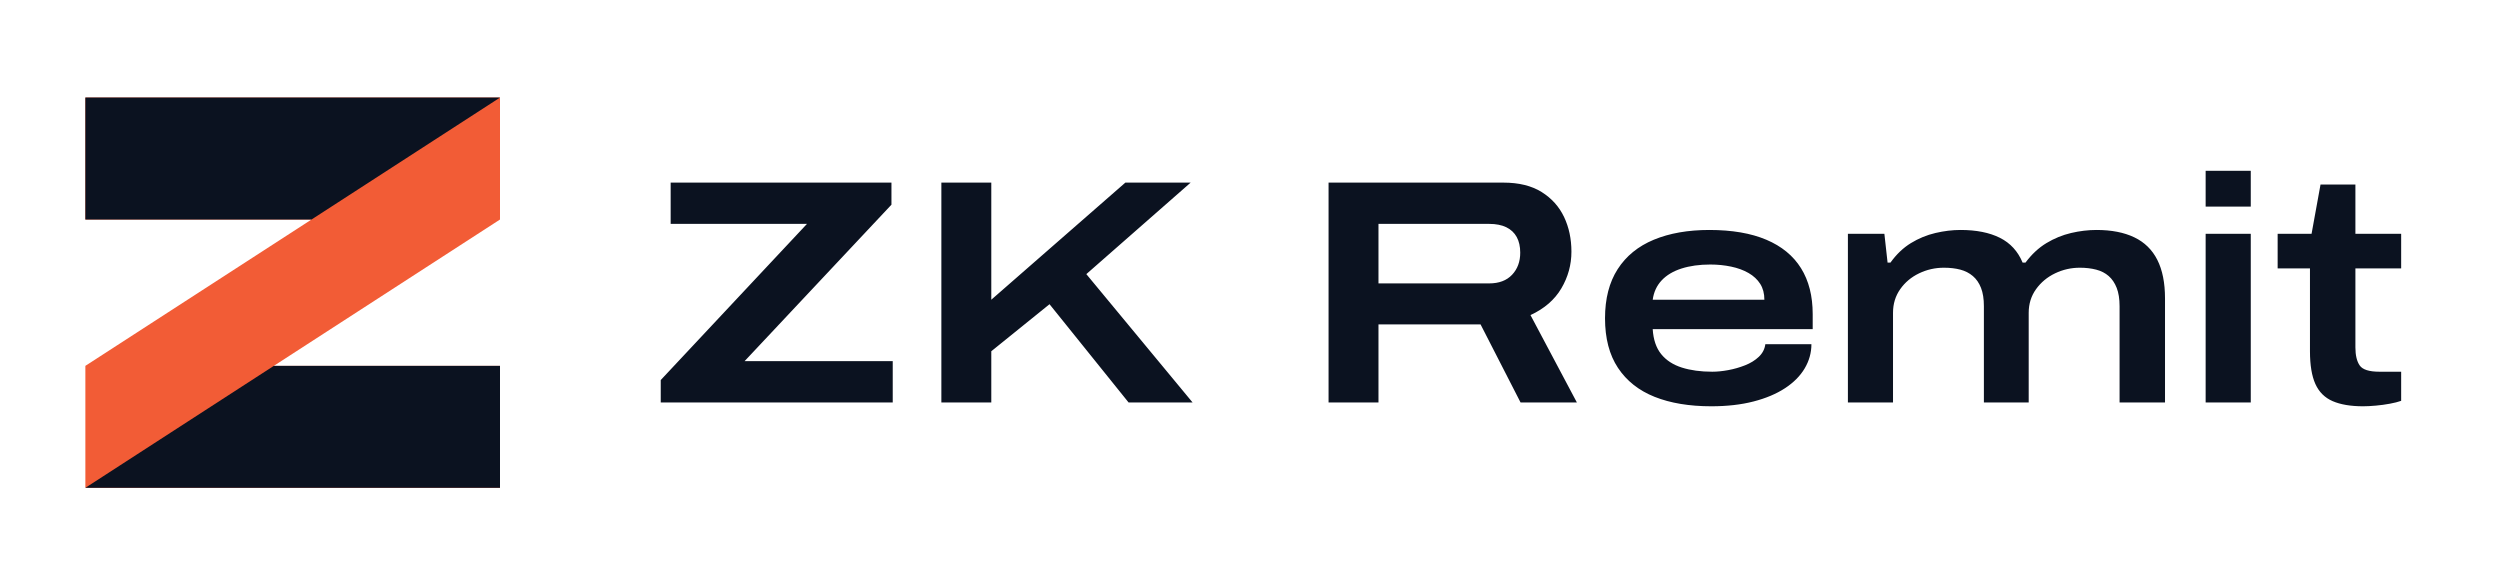
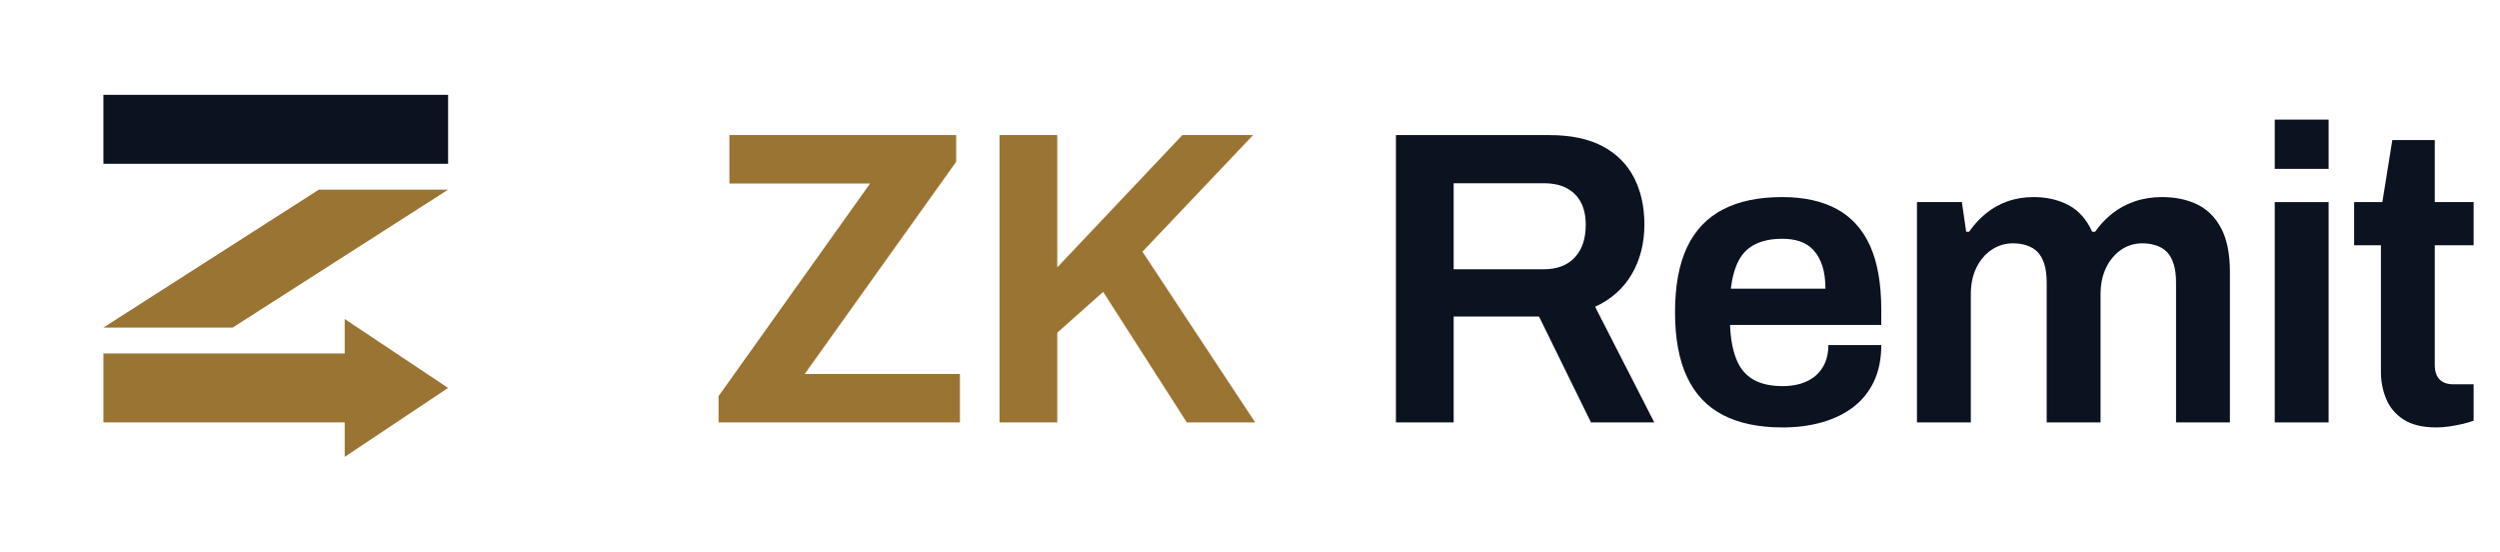
- <svg xmlns="http://www.w3.org/2000/svg" viewBox="0 0 205.0 48" role="img" aria-label="ZK Remit">
-   <path fill="#F25C36" d="M7 8H41V18L22.455 30H41V40H7V30L25.545 18H7Z" />
-   <path fill="#0B1220" d="M7 8H41L25.545 18H7Z" />
-   <path fill="#0B1220" d="M22.455 30H41V40H7Z" />
-   <path fill="#0B1220" transform="translate(53 33.00)" d="M1.181 0.0V-1.837L13.172 -14.641H1.994V-18.026H20.099V-16.216L8.055 -3.385H20.204V0.0Z M24.192 0.0V-18.026H28.286V-8.423L39.28 -18.026H44.633L36.079 -10.522L44.79 0.0H39.542L33.061 -8.055L28.286 -4.198V0.0Z  M55.942 0.0V-18.026H70.268Q72.184 -18.026 73.417 -17.252Q74.65 -16.478 75.254 -15.206Q75.857 -13.933 75.857 -12.359Q75.857 -10.758 75.031 -9.354Q74.204 -7.95 72.499 -7.163L76.303 0.0H71.685L68.405 -6.402H60.035V0.0ZM60.035 -9.761H69.114Q70.321 -9.761 70.99 -10.469Q71.659 -11.178 71.659 -12.28Q71.659 -13.041 71.37 -13.566Q71.082 -14.09 70.517 -14.366Q69.953 -14.641 69.114 -14.641H60.035Z M87.324 0.315Q84.621 0.315 82.679 -0.459Q80.738 -1.233 79.675 -2.834Q78.612 -4.434 78.612 -6.901Q78.612 -9.315 79.649 -10.929Q80.685 -12.542 82.614 -13.343Q84.542 -14.143 87.166 -14.143Q89.948 -14.143 91.837 -13.343Q93.726 -12.542 94.684 -11.007Q95.641 -9.472 95.641 -7.242V-6.009H82.522Q82.601 -4.723 83.217 -3.962Q83.834 -3.201 84.91 -2.86Q85.985 -2.519 87.402 -2.519Q88.006 -2.519 88.714 -2.65Q89.423 -2.781 90.092 -3.044Q90.761 -3.306 91.22 -3.739Q91.679 -4.172 91.758 -4.776H95.536Q95.536 -3.726 94.985 -2.794Q94.434 -1.863 93.372 -1.168Q92.309 -0.472 90.787 -0.079Q89.265 0.315 87.324 0.315ZM82.522 -8.423H91.679Q91.679 -9.184 91.338 -9.722Q90.997 -10.259 90.38 -10.614Q89.764 -10.968 88.95 -11.138Q88.137 -11.309 87.245 -11.309Q85.907 -11.309 84.883 -10.981Q83.86 -10.653 83.257 -10.01Q82.653 -9.367 82.522 -8.423Z M98.528 0.0V-13.828H101.519L101.781 -11.466H102.017Q102.752 -12.49 103.697 -13.067Q104.641 -13.644 105.704 -13.894Q106.767 -14.143 107.764 -14.143Q109.706 -14.143 110.991 -13.5Q112.277 -12.857 112.854 -11.466H113.09Q113.851 -12.49 114.809 -13.067Q115.767 -13.644 116.829 -13.894Q117.892 -14.143 118.915 -14.143Q120.752 -14.143 122.012 -13.539Q123.271 -12.936 123.901 -11.69Q124.531 -10.443 124.531 -8.528V0.0H120.805V-7.898Q120.805 -8.79 120.569 -9.394Q120.332 -9.997 119.913 -10.364Q119.493 -10.732 118.889 -10.889Q118.286 -11.047 117.551 -11.047Q116.475 -11.047 115.517 -10.587Q114.56 -10.128 113.956 -9.289Q113.353 -8.449 113.353 -7.347V0.0H109.679V-7.898Q109.679 -8.79 109.443 -9.394Q109.207 -9.997 108.774 -10.364Q108.341 -10.732 107.751 -10.889Q107.16 -11.047 106.399 -11.047Q105.324 -11.047 104.366 -10.587Q103.408 -10.128 102.818 -9.289Q102.227 -8.449 102.227 -7.347V0.0Z M127.863 -16.058V-18.997H131.563V-16.058ZM127.863 0.0V-13.828H131.563V0.0Z M140.773 0.315Q139.251 0.315 138.28 -0.105Q137.309 -0.525 136.863 -1.509Q136.417 -2.493 136.417 -4.198V-10.994H133.767V-13.828H136.548L137.283 -17.869H140.143V-13.828H143.895V-10.994H140.143V-4.513Q140.143 -3.542 140.497 -3.031Q140.851 -2.519 142.111 -2.519H143.895V-0.131Q143.528 0.0 142.964 0.105Q142.399 0.21 141.809 0.262Q141.219 0.315 140.773 0.315Z" />
+ <svg xmlns="http://www.w3.org/2000/svg" viewBox="0 0 290 64" role="img" aria-label="ZK Remit">
+   <path fill="#0B1220" d="M12 11H52V19.0H12Z" />
+   <path fill="#9A7433" d="M37 22.0H52L27 38.0H12Z M12 41H40V37L52 45L40 53V49.0H12Z" />
+   <g fill="#9A7433" transform="translate(82 49)">
+     <path transform="translate(0.00 0) scale(0.04857143 -0.04857143)" d="M28.565 0V62.783L390.477 570.477H54.391V686.174H596.263V622.478L234.35 115.697H605.176V0Z" />
+     <path transform="translate(30.31 0) scale(0.04857143 -0.04857143)" d="M75.826 0V686.174H213.741V370.261L512.609 686.174H681.611L417.264 407.739L686.611 0H523.305L323.437 311.781L213.741 214.303V0Z" />
+   </g>
+   <g fill="#0B1220" transform="translate(158.31 49)">
+     <path transform="translate(0.00 0) scale(0.04857143 -0.04857143)" d="M75.826 0V686.174H442.914Q519.001 686.174 569.132 659.739Q619.262 633.304 644.349 585.13Q669.436 536.956 669.436 472.565Q669.436 405.652 639.349 354.152Q609.262 302.652 551.697 276.217L693.088 0H541.869L417.695 252.913H213.741V0ZM213.741 365.74H429Q476.913 365.74 503.13 394Q529.347 422.261 529.347 471.782Q529.347 503.739 517.695 525.673Q506.043 547.608 483.826 559.391Q461.609 571.173 429 571.173H213.741Z" />
+     <path transform="translate(34.19 0) scale(0.04857143 -0.04857143)" d="M295.697 -12Q210.74 -12 153.566 17.5Q96.392 47 67.565 108.0Q38.739 169 38.739 263.087Q38.739 357.913 67.522 418.457Q96.305 479 153.218 508.587Q210.131 538.174 294.653 538.174Q372.305 538.174 425.11 509.587Q477.915 481 504.698 421.826Q531.48 362.652 531.48 268.565V232.739H170.175Q172.001 184.87 184.784 152.022Q197.566 119.174 224.719 102.935Q251.871 86.696 296.262 86.696Q319.61 86.696 339.479 92.696Q359.349 98.696 374.044 111.022Q388.74 123.348 396.936 141.913Q405.131 160.479 405.131 184.696H531.48Q531.48 134.957 513.937 97.87Q496.393 60.783 464.502 36.565Q432.611 12.348 389.61 0.174Q346.61 -12 295.697 -12ZM172.088 319.435H398.044Q398.044 351.391 390.675 373.826Q383.305 396.26 369.979 410.956Q356.653 425.652 337.87 432.108Q319.088 438.565 295.349 438.565Q256.871 438.565 230.762 425.739Q204.653 412.913 190.827 386.565Q177.001 360.217 172.088 319.435Z" />
+     <path transform="translate(61.01 0) scale(0.04857143 -0.04857143)" d="M64.565 0V526.174H171.871L182.132 455.391H189.132Q206.305 479.913 228.827 498.587Q251.349 517.261 280.284 527.717Q309.219 538.174 343.306 538.174Q390.611 538.174 426.958 518.783Q463.306 499.391 483.219 455.391H490.219Q507.393 479.913 530.785 498.587Q554.176 517.261 584.437 527.717Q614.698 538.174 649.611 538.174Q697.829 538.174 734.177 520.609Q770.524 503.043 791.394 463.608Q812.263 424.174 812.263 359.347V0H683.566V334.434Q683.566 360.565 677.74 378.63Q671.914 396.695 661.632 407.151Q651.349 417.608 636.154 422.651Q620.958 427.695 603.219 427.695Q574.654 427.695 552.089 412.086Q529.524 396.478 516.371 369.304Q503.219 342.13 503.219 306.348V0H374.522V334.434Q374.522 360.565 368.696 378.63Q362.87 396.695 352.588 407.151Q342.305 417.608 327.109 422.651Q311.914 427.695 294.175 427.695Q265.61 427.695 242.632 412.086Q219.653 396.478 206.458 369.304Q193.262 342.13 193.262 306.348V0Z" />
+     <path transform="translate(102.53 0) scale(0.04857143 -0.04857143)" d="M64.565 605.521V723.174H193.262V605.521ZM64.565 0V526.174H193.262V0Z" />
+     <path transform="translate(114.19 0) scale(0.04857143 -0.04857143)" d="M210.958 -12Q161.523 -12 132.349 6.891Q103.175 25.782 90.675 56.326Q78.174 86.869 78.174 120.783V423.13H14.218V526.174H81.609L105.436 674.305H206.871V526.174H299.698V423.13H206.871V137.219Q206.871 115.088 217.871 103.066Q228.871 91.044 251.915 91.044H299.698V4.174Q289.176 0.087 273.893 -3.5Q258.611 -7.087 241.958 -9.543Q225.306 -12 210.958 -12Z" />
+   </g>
</svg>
